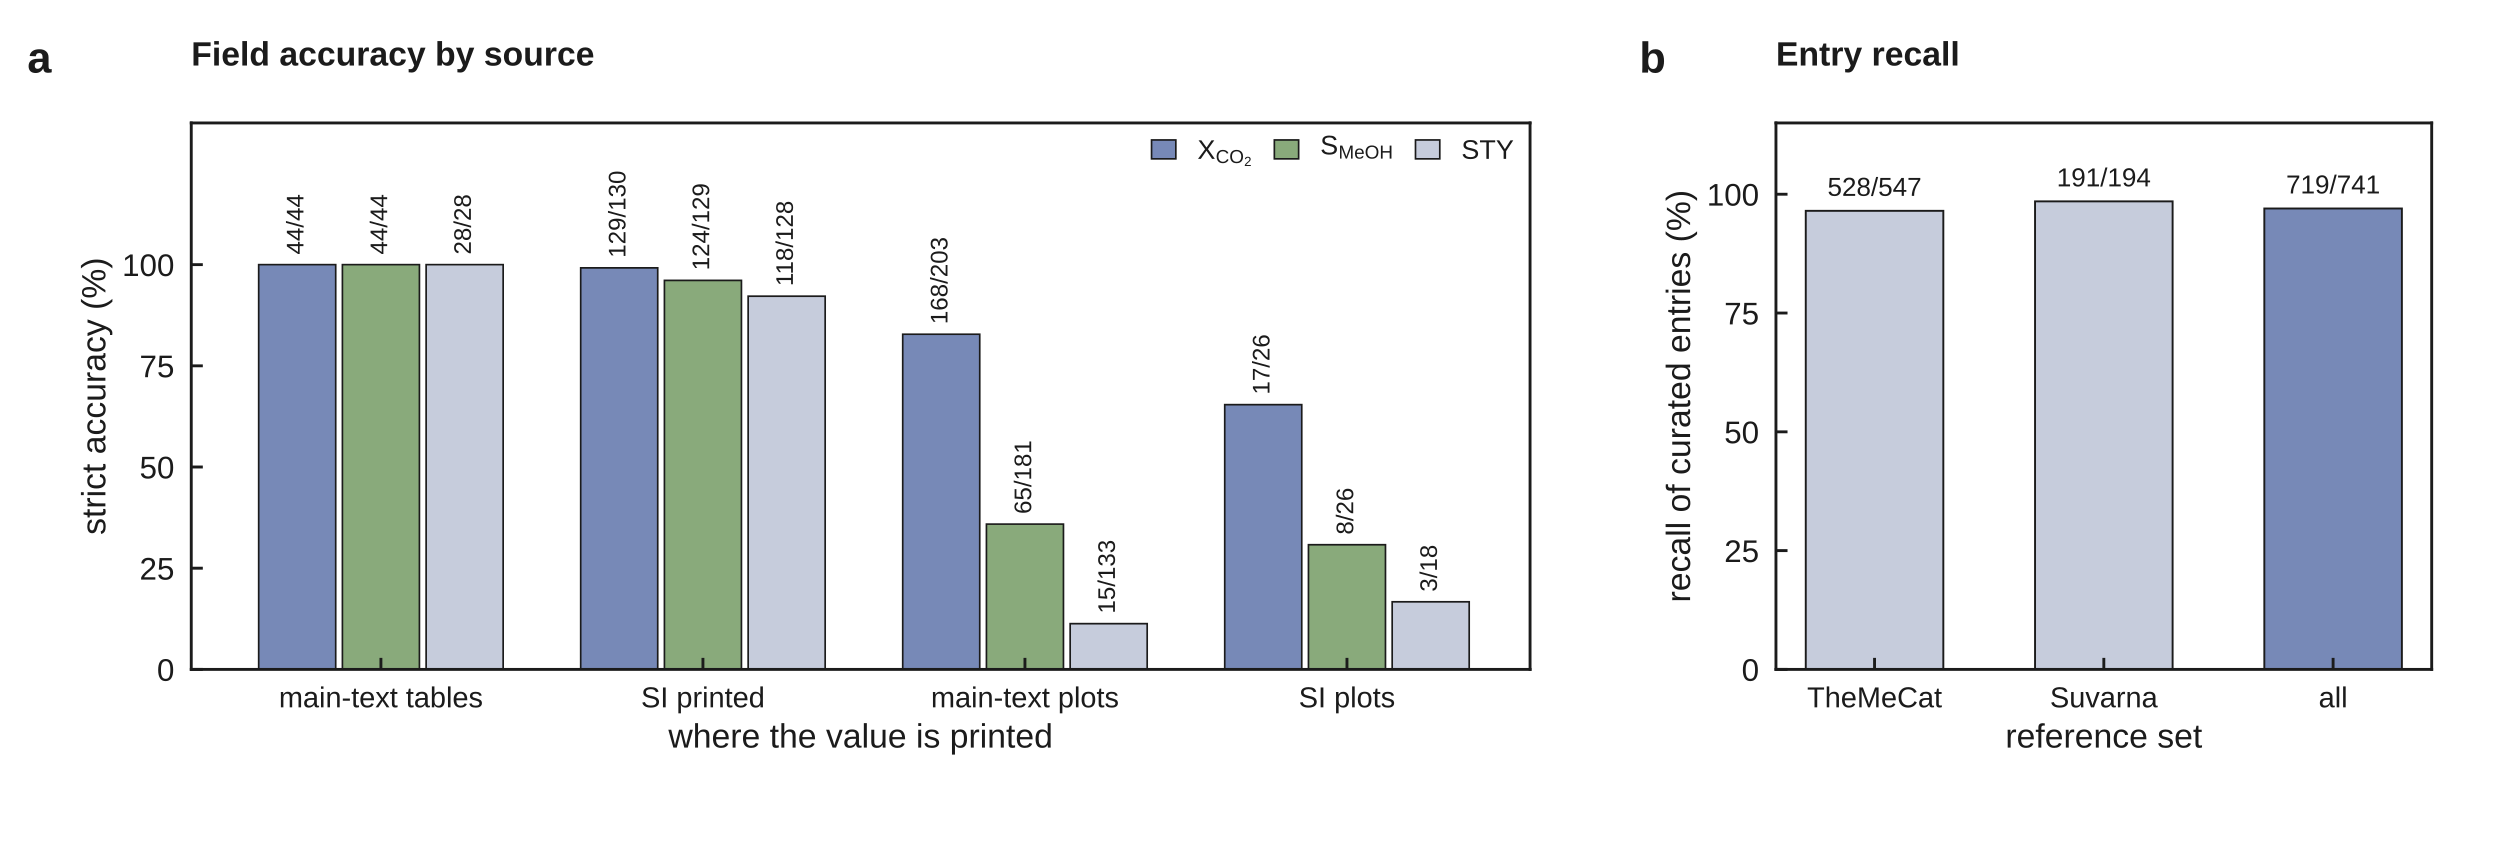
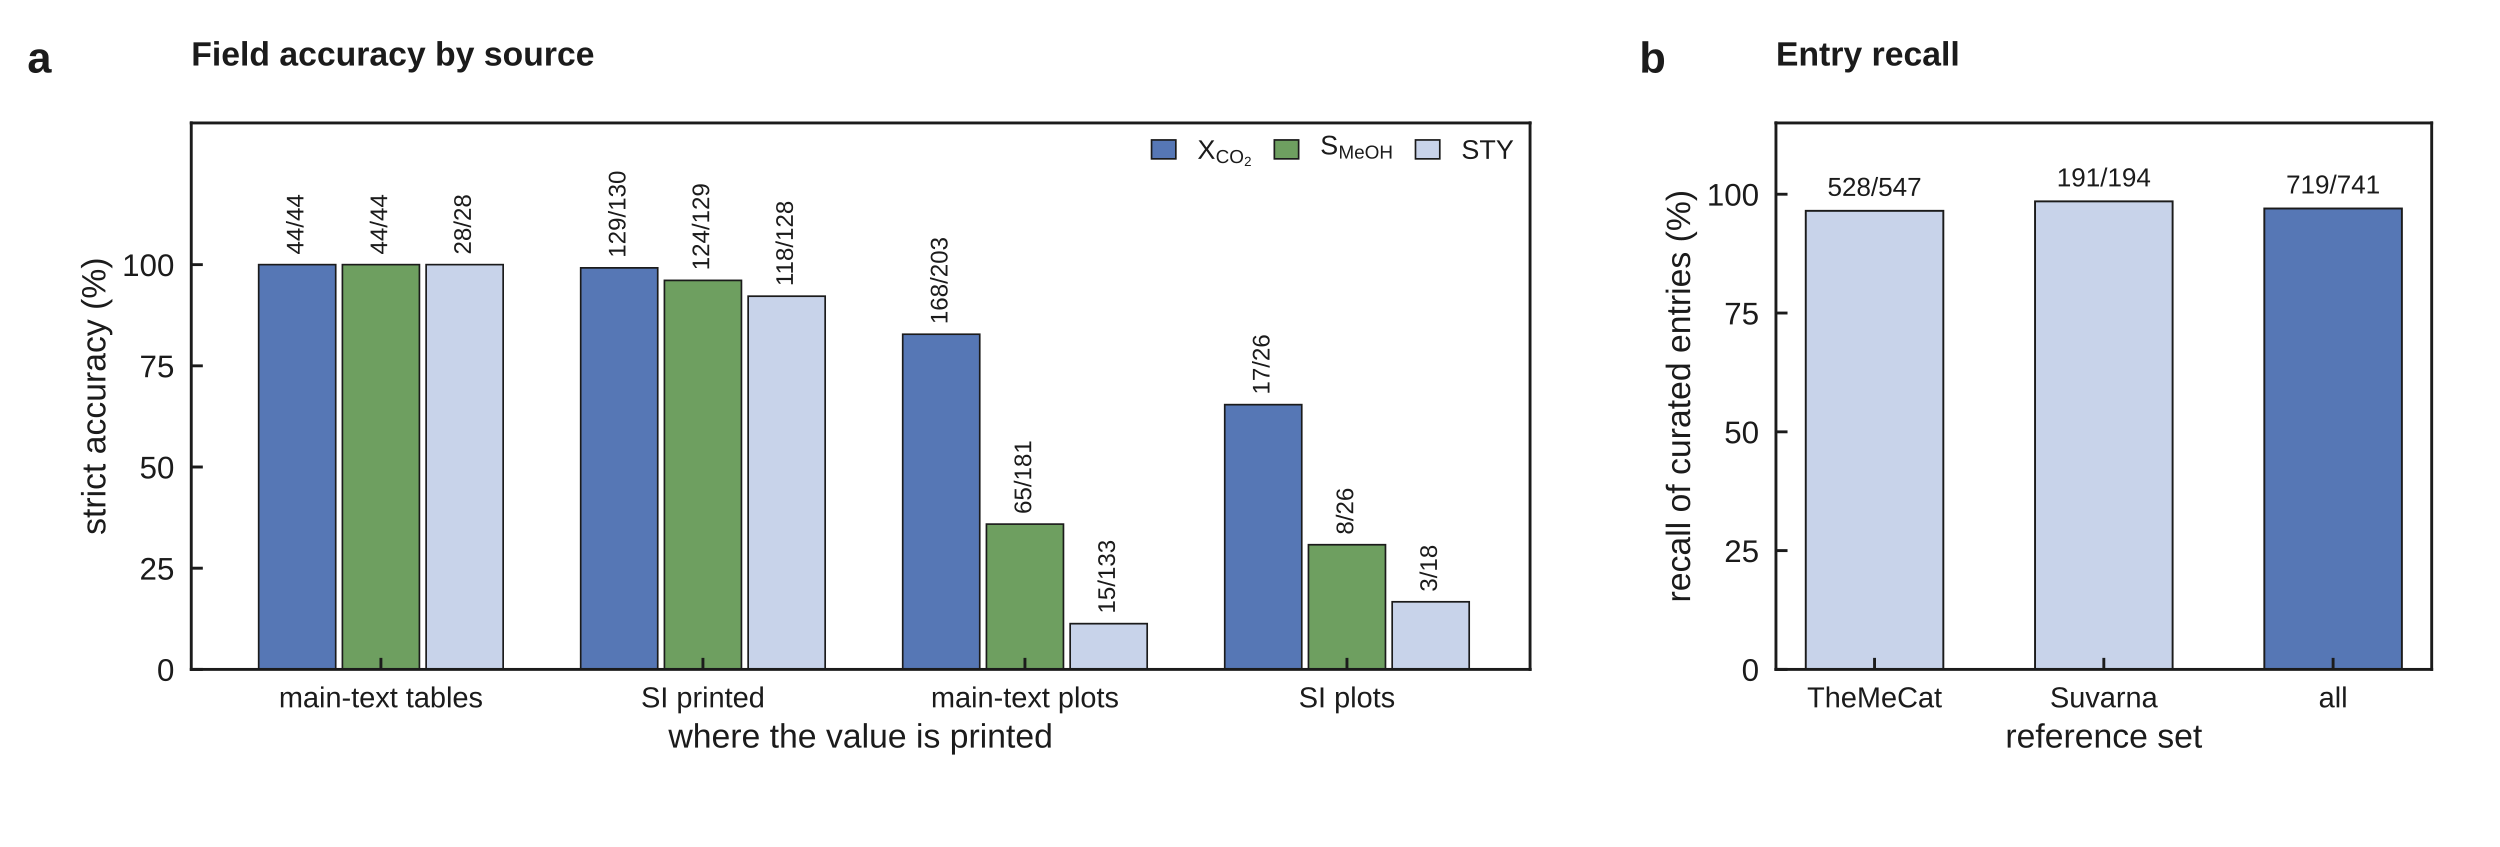
<svg xmlns="http://www.w3.org/2000/svg" xmlns:xlink="http://www.w3.org/1999/xlink" width="518.74pt" height="175.748pt" viewBox="0 0 518.74 175.748" version="1.1">
  <defs>
    <style type="text/css">*{stroke-linejoin: round; stroke-linecap: butt}</style>
  </defs>
  <g id="figure_1">
    <g id="patch_1">
      <path d="M 0 175.748  L 518.74 175.748  L 518.74 0  L 0 0  z " style="fill: #ffffff" />
    </g>
    <g id="axes_1">
      <g id="patch_2">
        <path d="M 39.685 138.898  L 317.48 138.898  L 317.48 25.512  L 39.685 25.512  z " style="fill: #ffffff" />
      </g>
      <g id="patch_3">
-         <path d="M 53.675 138.898  L 69.658 138.898  L 69.658 54.908  L 53.675 54.908  z " clip-path="url(#p6ff8f0f7d8)" style="fill: #7789b7; stroke: #1b1b1b; stroke-width: 0.35; stroke-linejoin: miter" />
+         <path d="M 53.675 138.898  L 69.658 138.898  L 69.658 54.908  L 53.675 54.908  z " clip-path="url(#p9a1e3a8894)" style="fill: #5677b5; stroke: #1b1b1b; stroke-width: 0.35; stroke-linejoin: miter" />
      </g>
      <g id="patch_4">
-         <path d="M 71.048 138.898  L 87.03 138.898  L 87.03 54.908  L 71.048 54.908  z " clip-path="url(#p6ff8f0f7d8)" style="fill: #89aa7b; stroke: #1b1b1b; stroke-width: 0.35; stroke-linejoin: miter" />
+         <path d="M 71.048 138.898  L 87.03 138.898  L 87.03 54.908  L 71.048 54.908  z " clip-path="url(#p9a1e3a8894)" style="fill: #6e9f60; stroke: #1b1b1b; stroke-width: 0.35; stroke-linejoin: miter" />
      </g>
      <g id="patch_5">
-         <path d="M 88.42 138.898  L 104.403 138.898  L 104.403 54.908  L 88.42 54.908  z " clip-path="url(#p6ff8f0f7d8)" style="fill: #c6ccdc; stroke: #1b1b1b; stroke-width: 0.35; stroke-linejoin: miter" />
+         <path d="M 88.42 138.898  L 104.403 138.898  L 104.403 54.908  L 88.42 54.908  z " clip-path="url(#p9a1e3a8894)" style="fill: #c8d3ea; stroke: #1b1b1b; stroke-width: 0.35; stroke-linejoin: miter" />
      </g>
      <g id="patch_6">
-         <path d="M 120.492 138.898  L 136.475 138.898  L 136.475 55.58  L 120.492 55.58  z " clip-path="url(#p6ff8f0f7d8)" style="fill: #7789b7; stroke: #1b1b1b; stroke-width: 0.35; stroke-linejoin: miter" />
+         <path d="M 120.492 138.898  L 136.475 138.898  L 136.475 55.58  L 120.492 55.58  z " clip-path="url(#p9a1e3a8894)" style="fill: #5677b5; stroke: #1b1b1b; stroke-width: 0.35; stroke-linejoin: miter" />
      </g>
      <g id="patch_7">
-         <path d="M 137.864 138.898  L 153.847 138.898  L 153.847 58.184  L 137.864 58.184  z " clip-path="url(#p6ff8f0f7d8)" style="fill: #89aa7b; stroke: #1b1b1b; stroke-width: 0.35; stroke-linejoin: miter" />
+         <path d="M 137.864 138.898  L 153.847 138.898  L 153.847 58.184  L 137.864 58.184  z " clip-path="url(#p9a1e3a8894)" style="fill: #6e9f60; stroke: #1b1b1b; stroke-width: 0.35; stroke-linejoin: miter" />
      </g>
      <g id="patch_8">
-         <path d="M 155.237 138.898  L 171.219 138.898  L 171.219 61.459  L 155.237 61.459  z " clip-path="url(#p6ff8f0f7d8)" style="fill: #c6ccdc; stroke: #1b1b1b; stroke-width: 0.35; stroke-linejoin: miter" />
+         <path d="M 155.237 138.898  L 171.219 138.898  L 171.219 61.459  L 155.237 61.459  z " clip-path="url(#p9a1e3a8894)" style="fill: #c8d3ea; stroke: #1b1b1b; stroke-width: 0.35; stroke-linejoin: miter" />
      </g>
      <g id="patch_9">
-         <path d="M 187.309 138.898  L 203.292 138.898  L 203.292 69.354  L 187.309 69.354  z " clip-path="url(#p6ff8f0f7d8)" style="fill: #7789b7; stroke: #1b1b1b; stroke-width: 0.35; stroke-linejoin: miter" />
+         <path d="M 187.309 138.898  L 203.292 138.898  L 203.292 69.354  L 187.309 69.354  z " clip-path="url(#p9a1e3a8894)" style="fill: #5677b5; stroke: #1b1b1b; stroke-width: 0.35; stroke-linejoin: miter" />
      </g>
      <g id="patch_10">
-         <path d="M 204.681 138.898  L 220.664 138.898  L 220.664 108.745  L 204.681 108.745  z " clip-path="url(#p6ff8f0f7d8)" style="fill: #89aa7b; stroke: #1b1b1b; stroke-width: 0.35; stroke-linejoin: miter" />
+         <path d="M 204.681 138.898  L 220.664 138.898  L 220.664 108.745  L 204.681 108.745  z " clip-path="url(#p9a1e3a8894)" style="fill: #6e9f60; stroke: #1b1b1b; stroke-width: 0.35; stroke-linejoin: miter" />
      </g>
      <g id="patch_11">
-         <path d="M 222.054 138.898  L 238.036 138.898  L 238.036 129.407  L 222.054 129.407  z " clip-path="url(#p6ff8f0f7d8)" style="fill: #c6ccdc; stroke: #1b1b1b; stroke-width: 0.35; stroke-linejoin: miter" />
+         <path d="M 222.054 138.898  L 238.036 138.898  L 238.036 129.407  L 222.054 129.407  z " clip-path="url(#p9a1e3a8894)" style="fill: #c8d3ea; stroke: #1b1b1b; stroke-width: 0.35; stroke-linejoin: miter" />
      </g>
      <g id="patch_12">
-         <path d="M 254.126 138.898  L 270.108 138.898  L 270.108 83.969  L 254.126 83.969  z " clip-path="url(#p6ff8f0f7d8)" style="fill: #7789b7; stroke: #1b1b1b; stroke-width: 0.35; stroke-linejoin: miter" />
+         <path d="M 254.126 138.898  L 270.108 138.898  L 270.108 83.969  L 254.126 83.969  z " clip-path="url(#p9a1e3a8894)" style="fill: #5677b5; stroke: #1b1b1b; stroke-width: 0.35; stroke-linejoin: miter" />
      </g>
      <g id="patch_13">
-         <path d="M 271.498 138.898  L 287.481 138.898  L 287.481 113.029  L 271.498 113.029  z " clip-path="url(#p6ff8f0f7d8)" style="fill: #89aa7b; stroke: #1b1b1b; stroke-width: 0.35; stroke-linejoin: miter" />
+         <path d="M 271.498 138.898  L 287.481 138.898  L 287.481 113.029  L 271.498 113.029  z " clip-path="url(#p9a1e3a8894)" style="fill: #6e9f60; stroke: #1b1b1b; stroke-width: 0.35; stroke-linejoin: miter" />
      </g>
      <g id="patch_14">
-         <path d="M 288.871 138.898  L 304.853 138.898  L 304.853 124.871  L 288.871 124.871  z " clip-path="url(#p6ff8f0f7d8)" style="fill: #c6ccdc; stroke: #1b1b1b; stroke-width: 0.35; stroke-linejoin: miter" />
+         <path d="M 288.871 138.898  L 304.853 138.898  L 304.853 124.871  L 288.871 124.871  z " clip-path="url(#p9a1e3a8894)" style="fill: #c8d3ea; stroke: #1b1b1b; stroke-width: 0.35; stroke-linejoin: miter" />
      </g>
      <g id="patch_15">
-         <path d="M 52.312 138.898  L 105.766 138.898  L 105.766 138.898  L 52.312 138.898  z " clip-path="url(#p6ff8f0f7d8)" style="fill: #7789b7; stroke: #1b1b1b; stroke-width: 0.35; stroke-linejoin: miter" />
+         <path d="M 52.312 138.898  L 105.766 138.898  L 105.766 138.898  L 52.312 138.898  z " clip-path="url(#p9a1e3a8894)" style="fill: #5677b5; stroke: #1b1b1b; stroke-width: 0.35; stroke-linejoin: miter" />
      </g>
      <g id="patch_16">
-         <path d="M 52.312 138.898  L 105.766 138.898  L 105.766 138.898  L 52.312 138.898  z " clip-path="url(#p6ff8f0f7d8)" style="fill: #89aa7b; stroke: #1b1b1b; stroke-width: 0.35; stroke-linejoin: miter" />
+         <path d="M 52.312 138.898  L 105.766 138.898  L 105.766 138.898  L 52.312 138.898  z " clip-path="url(#p9a1e3a8894)" style="fill: #6e9f60; stroke: #1b1b1b; stroke-width: 0.35; stroke-linejoin: miter" />
      </g>
      <g id="patch_17">
-         <path d="M 52.312 138.898  L 105.766 138.898  L 105.766 138.898  L 52.312 138.898  z " clip-path="url(#p6ff8f0f7d8)" style="fill: #c6ccdc; stroke: #1b1b1b; stroke-width: 0.35; stroke-linejoin: miter" />
+         <path d="M 52.312 138.898  L 105.766 138.898  L 105.766 138.898  L 52.312 138.898  z " clip-path="url(#p9a1e3a8894)" style="fill: #c8d3ea; stroke: #1b1b1b; stroke-width: 0.35; stroke-linejoin: miter" />
      </g>
      <g id="matplotlib.axis_1">
        <g id="xtick_1">
          <g id="line2d_1">
            <defs>
-               <path id="md8a659de9c" d="M 0 0  L 0 -2.4  " style="stroke: #1b1b1b; stroke-width: 0.6" />
+               <path id="mcc3003f028" d="M 0 0  L 0 -2.4  " style="stroke: #1b1b1b; stroke-width: 0.6" />
            </defs>
            <g>
-               <use xlink:href="#md8a659de9c" x="79.039" y="138.898" style="fill: #1b1b1b; stroke: #1b1b1b; stroke-width: 0.6" />
+               <use xlink:href="#mcc3003f028" x="79.039" y="138.898" style="fill: #1b1b1b; stroke: #1b1b1b; stroke-width: 0.6" />
            </g>
          </g>
          <g id="text_1">
            <text style="font-size: 6px; font-family: 'Arial'; text-anchor: middle; fill: #1b1b1b" x="79.039" y="146.766" transform="rotate(-0 79.03886 146.7658)">main-text tables</text>
          </g>
        </g>
        <g id="xtick_2">
          <g id="line2d_2">
            <g>
-               <use xlink:href="#md8a659de9c" x="145.856" y="138.898" style="fill: #1b1b1b; stroke: #1b1b1b; stroke-width: 0.6" />
+               <use xlink:href="#mcc3003f028" x="145.856" y="138.898" style="fill: #1b1b1b; stroke: #1b1b1b; stroke-width: 0.6" />
            </g>
          </g>
          <g id="text_2">
            <text style="font-size: 6px; font-family: 'Arial'; text-anchor: middle; fill: #1b1b1b" x="145.856" y="146.766" transform="rotate(-0 145.8558 146.7658)">SI printed</text>
          </g>
        </g>
        <g id="xtick_3">
          <g id="line2d_3">
            <g>
-               <use xlink:href="#md8a659de9c" x="212.673" y="138.898" style="fill: #1b1b1b; stroke: #1b1b1b; stroke-width: 0.6" />
+               <use xlink:href="#mcc3003f028" x="212.673" y="138.898" style="fill: #1b1b1b; stroke: #1b1b1b; stroke-width: 0.6" />
            </g>
          </g>
          <g id="text_3">
            <text style="font-size: 6px; font-family: 'Arial'; text-anchor: middle; fill: #1b1b1b" x="212.673" y="146.766" transform="rotate(-0 212.6727 146.7658)">main-text plots</text>
          </g>
        </g>
        <g id="xtick_4">
          <g id="line2d_4">
            <g>
-               <use xlink:href="#md8a659de9c" x="279.49" y="138.898" style="fill: #1b1b1b; stroke: #1b1b1b; stroke-width: 0.6" />
+               <use xlink:href="#mcc3003f028" x="279.49" y="138.898" style="fill: #1b1b1b; stroke: #1b1b1b; stroke-width: 0.6" />
            </g>
          </g>
          <g id="text_4">
            <text style="font-size: 6px; font-family: 'Arial'; text-anchor: middle; fill: #1b1b1b" x="279.49" y="146.766" transform="rotate(-0 279.4896 146.7658)">SI plots</text>
          </g>
        </g>
        <g id="text_5">
          <text style="font-size: 7px; font-family: 'Arial'; text-anchor: middle; fill: #1b1b1b" x="178.583" y="155.125" transform="rotate(-0 178.5827 155.1247)">where the value is printed</text>
        </g>
      </g>
      <g id="matplotlib.axis_2">
        <g id="ytick_1">
          <g id="line2d_5">
            <defs>
-               <path id="m65c0ac4a41" d="M 0 0  L 2.4 0  " style="stroke: #1b1b1b; stroke-width: 0.6" />
+               <path id="m3734c8767c" d="M 0 0  L 2.4 0  " style="stroke: #1b1b1b; stroke-width: 0.6" />
            </defs>
            <g>
-               <use xlink:href="#m65c0ac4a41" x="39.685" y="138.898" style="fill: #1b1b1b; stroke: #1b1b1b; stroke-width: 0.6" />
+               <use xlink:href="#m3734c8767c" x="39.685" y="138.898" style="fill: #1b1b1b; stroke: #1b1b1b; stroke-width: 0.6" />
            </g>
          </g>
          <g id="text_6">
            <text style="font-size: 6.5px; font-family: 'Arial'; text-anchor: end; fill: #1b1b1b" x="36.185" y="141.264" transform="rotate(-0 36.18504 141.2637)">0</text>
          </g>
        </g>
        <g id="ytick_2">
          <g id="line2d_6">
            <g>
-               <use xlink:href="#m65c0ac4a41" x="39.685" y="117.9" style="fill: #1b1b1b; stroke: #1b1b1b; stroke-width: 0.6" />
+               <use xlink:href="#m3734c8767c" x="39.685" y="117.9" style="fill: #1b1b1b; stroke: #1b1b1b; stroke-width: 0.6" />
            </g>
          </g>
          <g id="text_7">
            <text style="font-size: 6.5px; font-family: 'Arial'; text-anchor: end; fill: #1b1b1b" x="36.185" y="120.266" transform="rotate(-0 36.18504 120.2664)">25</text>
          </g>
        </g>
        <g id="ytick_3">
          <g id="line2d_7">
            <g>
-               <use xlink:href="#m65c0ac4a41" x="39.685" y="96.903" style="fill: #1b1b1b; stroke: #1b1b1b; stroke-width: 0.6" />
+               <use xlink:href="#m3734c8767c" x="39.685" y="96.903" style="fill: #1b1b1b; stroke: #1b1b1b; stroke-width: 0.6" />
            </g>
          </g>
          <g id="text_8">
            <text style="font-size: 6.5px; font-family: 'Arial'; text-anchor: end; fill: #1b1b1b" x="36.185" y="99.269" transform="rotate(-0 36.18504 99.26898)">50</text>
          </g>
        </g>
        <g id="ytick_4">
          <g id="line2d_8">
            <g>
-               <use xlink:href="#m65c0ac4a41" x="39.685" y="75.906" style="fill: #1b1b1b; stroke: #1b1b1b; stroke-width: 0.6" />
+               <use xlink:href="#m3734c8767c" x="39.685" y="75.906" style="fill: #1b1b1b; stroke: #1b1b1b; stroke-width: 0.6" />
            </g>
          </g>
          <g id="text_9">
            <text style="font-size: 6.5px; font-family: 'Arial'; text-anchor: end; fill: #1b1b1b" x="36.185" y="78.272" transform="rotate(-0 36.18504 78.2716)">75</text>
          </g>
        </g>
        <g id="ytick_5">
          <g id="line2d_9">
            <g>
-               <use xlink:href="#m65c0ac4a41" x="39.685" y="54.908" style="fill: #1b1b1b; stroke: #1b1b1b; stroke-width: 0.6" />
+               <use xlink:href="#m3734c8767c" x="39.685" y="54.908" style="fill: #1b1b1b; stroke: #1b1b1b; stroke-width: 0.6" />
            </g>
          </g>
          <g id="text_10">
            <text style="font-size: 6.5px; font-family: 'Arial'; text-anchor: end; fill: #1b1b1b" x="36.185" y="57.274" transform="rotate(-0 36.18504 57.27423)">100</text>
          </g>
        </g>
        <g id="text_11">
          <text style="font-size: 7px; font-family: 'Arial'; text-anchor: middle; fill: #1b1b1b" x="21.868" y="82.205" transform="rotate(-90 21.86793 82.20472)">strict accuracy (%)</text>
        </g>
      </g>
      <g id="patch_18">
        <path d="M 39.685 138.898  L 39.685 25.512  " style="fill: none; stroke: #1b1b1b; stroke-width: 0.6; stroke-linejoin: miter; stroke-linecap: square" />
      </g>
      <g id="patch_19">
        <path d="M 317.48 138.898  L 317.48 25.512  " style="fill: none; stroke: #1b1b1b; stroke-width: 0.6; stroke-linejoin: miter; stroke-linecap: square" />
      </g>
      <g id="patch_20">
        <path d="M 39.685 138.898  L 317.48 138.898  " style="fill: none; stroke: #1b1b1b; stroke-width: 0.6; stroke-linejoin: miter; stroke-linecap: square" />
      </g>
      <g id="patch_21">
        <path d="M 39.685 25.512  L 317.48 25.512  " style="fill: none; stroke: #1b1b1b; stroke-width: 0.6; stroke-linejoin: miter; stroke-linecap: square" />
      </g>
      <g id="text_12">
        <text style="font-size: 5px; font-family: 'Arial'; fill: #1b1b1b" transform="translate(62.96041 52.8084) rotate(-90)">44/44</text>
      </g>
      <g id="text_13">
        <text style="font-size: 5px; font-family: 'Arial'; fill: #1b1b1b" transform="translate(80.3328 52.8084) rotate(-90)">44/44</text>
      </g>
      <g id="text_14">
        <text style="font-size: 5px; font-family: 'Arial'; fill: #1b1b1b" transform="translate(97.7052 52.8084) rotate(-90)">28/28</text>
      </g>
      <g id="text_15">
        <text style="font-size: 5px; font-family: 'Arial'; fill: #1b1b1b" transform="translate(129.7773 53.48031) rotate(-90)">129/130</text>
      </g>
      <g id="text_16">
        <text style="font-size: 5px; font-family: 'Arial'; fill: #1b1b1b" transform="translate(147.1497 56.08399) rotate(-90)">124/129</text>
      </g>
      <g id="text_17">
        <text style="font-size: 5px; font-family: 'Arial'; fill: #1b1b1b" transform="translate(164.5221 59.35958) rotate(-90)">118/128</text>
      </g>
      <g id="text_18">
        <text style="font-size: 5px; font-family: 'Arial'; fill: #1b1b1b" transform="translate(196.5942 67.25459) rotate(-90)">168/203</text>
      </g>
      <g id="text_19">
        <text style="font-size: 5px; font-family: 'Arial'; fill: #1b1b1b" transform="translate(213.9666 106.6457) rotate(-90)">65/181</text>
      </g>
      <g id="text_20">
        <text style="font-size: 5px; font-family: 'Arial'; fill: #1b1b1b" transform="translate(231.339 127.3071) rotate(-90)">15/133</text>
      </g>
      <g id="text_21">
        <text style="font-size: 5px; font-family: 'Arial'; fill: #1b1b1b" transform="translate(263.4111 81.86877) rotate(-90)">17/26</text>
      </g>
      <g id="text_22">
        <text style="font-size: 5px; font-family: 'Arial'; fill: #1b1b1b" transform="translate(280.7835 110.9291) rotate(-90)">8/26</text>
      </g>
      <g id="text_23">
        <text style="font-size: 5px; font-family: 'Arial'; fill: #1b1b1b" transform="translate(298.1559 122.7717) rotate(-90)">3/18</text>
      </g>
      <g id="legend_1">
        <g id="patch_22">
-           <path d="M 238.941 32.96  L 243.981 32.96  L 243.981 29.04  L 238.941 29.04  z " style="fill: #7789b7; stroke: #1b1b1b; stroke-width: 0.35; stroke-linejoin: miter" />
+           <path d="M 238.941 32.96  L 243.981 32.96  L 243.981 29.04  L 238.941 29.04  z " style="fill: #5677b5; stroke: #1b1b1b; stroke-width: 0.35; stroke-linejoin: miter" />
        </g>
        <g id="text_24">
          <g style="fill: #1b1b1b" transform="translate(248.4612 32.95981)">
            <text>
              <tspan x="0" y="-0" style="font-size: 5.6px; font-family: 'Arial'; fill: #1b1b1b">X</tspan>
              <tspan x="3.782" y="0.872" style="font-size: 3.92px; font-family: 'Arial'; fill: #1b1b1b">C</tspan>
              <tspan x="6.61" y="0.872" style="font-size: 3.92px; font-family: 'Arial'; fill: #1b1b1b">O</tspan>
              <tspan x="9.691" y="1.482" style="font-size: 2.744px; font-family: 'Arial'; fill: #1b1b1b">2</tspan>
            </text>
          </g>
        </g>
        <g id="patch_23">
-           <path d="M 264.421 32.96  L 269.461 32.96  L 269.461 29.04  L 264.421 29.04  z " style="fill: #89aa7b; stroke: #1b1b1b; stroke-width: 0.35; stroke-linejoin: miter" />
+           <path d="M 264.421 32.96  L 269.461 32.96  L 269.461 29.04  L 264.421 29.04  z " style="fill: #6e9f60; stroke: #1b1b1b; stroke-width: 0.35; stroke-linejoin: miter" />
        </g>
        <g id="text_25">
          <g style="fill: #1b1b1b" transform="translate(273.9412 32.95981)">
            <text>
              <tspan x="0" y="-0.922" style="font-size: 5.6px; font-family: 'Arial'; fill: #1b1b1b">S</tspan>
              <tspan x="3.782" y="-0.05" style="font-size: 3.92px; font-family: 'Arial'; fill: #1b1b1b">M</tspan>
              <tspan x="7.044" y="-0.05" style="font-size: 3.92px; font-family: 'Arial'; fill: #1b1b1b">e</tspan>
              <tspan x="9.221" y="-0.05" style="font-size: 3.92px; font-family: 'Arial'; fill: #1b1b1b">O</tspan>
              <tspan x="12.267" y="-0.05" style="font-size: 3.92px; font-family: 'Arial'; fill: #1b1b1b">H</tspan>
            </text>
          </g>
        </g>
        <g id="patch_24">
-           <path d="M 293.709 32.96  L 298.749 32.96  L 298.749 29.04  L 293.709 29.04  z " style="fill: #c6ccdc; stroke: #1b1b1b; stroke-width: 0.35; stroke-linejoin: miter" />
+           <path d="M 293.709 32.96  L 298.749 32.96  L 298.749 29.04  L 293.709 29.04  z " style="fill: #c8d3ea; stroke: #1b1b1b; stroke-width: 0.35; stroke-linejoin: miter" />
        </g>
        <g id="text_26">
          <text style="font-size: 5.6px; font-family: 'Arial'; text-anchor: start; fill: #1b1b1b" x="303.229" y="32.96" transform="rotate(-0 303.2292 32.95981)">STY</text>
        </g>
      </g>
    </g>
    <g id="axes_2">
      <g id="patch_25">
        <path d="M 368.504 138.898  L 504.567 138.898  L 504.567 25.512  L 368.504 25.512  z " style="fill: #ffffff" />
      </g>
      <g id="patch_26">
-         <path d="M 374.689 138.898  L 403.233 138.898  L 403.233 43.752  L 374.689 43.752  z " clip-path="url(#p8edefb9771)" style="fill: #c6ccdc; stroke: #1b1b1b; stroke-width: 0.4; stroke-linejoin: miter" />
+         <path d="M 374.689 138.898  L 403.233 138.898  L 403.233 43.752  L 374.689 43.752  z " clip-path="url(#pd1c775289c)" style="fill: #c8d3ea; stroke: #1b1b1b; stroke-width: 0.4; stroke-linejoin: miter" />
      </g>
      <g id="patch_27">
-         <path d="M 422.263 138.898  L 450.808 138.898  L 450.808 41.78  L 422.263 41.78  z " clip-path="url(#p8edefb9771)" style="fill: #c6ccdc; stroke: #1b1b1b; stroke-width: 0.4; stroke-linejoin: miter" />
+         <path d="M 422.263 138.898  L 450.808 138.898  L 450.808 41.78  L 422.263 41.78  z " clip-path="url(#pd1c775289c)" style="fill: #c8d3ea; stroke: #1b1b1b; stroke-width: 0.4; stroke-linejoin: miter" />
      </g>
      <g id="patch_28">
-         <path d="M 469.838 138.898  L 498.382 138.898  L 498.382 43.259  L 469.838 43.259  z " clip-path="url(#p8edefb9771)" style="fill: #7789b7; stroke: #1b1b1b; stroke-width: 0.4; stroke-linejoin: miter" />
+         <path d="M 469.838 138.898  L 498.382 138.898  L 498.382 43.259  L 469.838 43.259  z " clip-path="url(#pd1c775289c)" style="fill: #5677b5; stroke: #1b1b1b; stroke-width: 0.4; stroke-linejoin: miter" />
      </g>
      <g id="matplotlib.axis_3">
        <g id="xtick_5">
          <g id="line2d_10">
            <g>
-               <use xlink:href="#md8a659de9c" x="388.961" y="138.898" style="fill: #1b1b1b; stroke: #1b1b1b; stroke-width: 0.6" />
+               <use xlink:href="#mcc3003f028" x="388.961" y="138.898" style="fill: #1b1b1b; stroke: #1b1b1b; stroke-width: 0.6" />
            </g>
          </g>
          <g id="text_27">
            <text style="font-size: 6px; font-family: 'Arial'; text-anchor: middle; fill: #1b1b1b" x="388.961" y="146.766" transform="rotate(-0 388.961 146.7658)">TheMeCat</text>
          </g>
        </g>
        <g id="xtick_6">
          <g id="line2d_11">
            <g>
-               <use xlink:href="#md8a659de9c" x="436.535" y="138.898" style="fill: #1b1b1b; stroke: #1b1b1b; stroke-width: 0.6" />
+               <use xlink:href="#mcc3003f028" x="436.535" y="138.898" style="fill: #1b1b1b; stroke: #1b1b1b; stroke-width: 0.6" />
            </g>
          </g>
          <g id="text_28">
            <text style="font-size: 6px; font-family: 'Arial'; text-anchor: middle; fill: #1b1b1b" x="436.535" y="146.766" transform="rotate(-0 436.5354 146.7658)">Suvarna</text>
          </g>
        </g>
        <g id="xtick_7">
          <g id="line2d_12">
            <g>
-               <use xlink:href="#md8a659de9c" x="484.11" y="138.898" style="fill: #1b1b1b; stroke: #1b1b1b; stroke-width: 0.6" />
+               <use xlink:href="#mcc3003f028" x="484.11" y="138.898" style="fill: #1b1b1b; stroke: #1b1b1b; stroke-width: 0.6" />
            </g>
          </g>
          <g id="text_29">
            <text style="font-size: 6px; font-family: 'Arial'; text-anchor: middle; fill: #1b1b1b" x="484.11" y="146.766" transform="rotate(-0 484.1099 146.7658)">all</text>
          </g>
        </g>
        <g id="text_30">
          <text style="font-size: 7px; font-family: 'Arial'; text-anchor: middle; fill: #1b1b1b" x="436.535" y="155.125" transform="rotate(-0 436.5354 155.1247)">reference set</text>
        </g>
      </g>
      <g id="matplotlib.axis_4">
        <g id="ytick_6">
          <g id="line2d_13">
            <g>
-               <use xlink:href="#m65c0ac4a41" x="368.504" y="138.898" style="fill: #1b1b1b; stroke: #1b1b1b; stroke-width: 0.6" />
+               <use xlink:href="#m3734c8767c" x="368.504" y="138.898" style="fill: #1b1b1b; stroke: #1b1b1b; stroke-width: 0.6" />
            </g>
          </g>
          <g id="text_31">
            <text style="font-size: 6.5px; font-family: 'Arial'; text-anchor: end; fill: #1b1b1b" x="365.004" y="141.264" transform="rotate(-0 365.0039 141.2637)">0</text>
          </g>
        </g>
        <g id="ytick_7">
          <g id="line2d_14">
            <g>
-               <use xlink:href="#m65c0ac4a41" x="368.504" y="114.249" style="fill: #1b1b1b; stroke: #1b1b1b; stroke-width: 0.6" />
+               <use xlink:href="#m3734c8767c" x="368.504" y="114.249" style="fill: #1b1b1b; stroke: #1b1b1b; stroke-width: 0.6" />
            </g>
          </g>
          <g id="text_32">
            <text style="font-size: 6.5px; font-family: 'Arial'; text-anchor: end; fill: #1b1b1b" x="365.004" y="116.615" transform="rotate(-0 365.0039 116.6146)">25</text>
          </g>
        </g>
        <g id="ytick_8">
          <g id="line2d_15">
            <g>
-               <use xlink:href="#m65c0ac4a41" x="368.504" y="89.599" style="fill: #1b1b1b; stroke: #1b1b1b; stroke-width: 0.6" />
+               <use xlink:href="#m3734c8767c" x="368.504" y="89.599" style="fill: #1b1b1b; stroke: #1b1b1b; stroke-width: 0.6" />
            </g>
          </g>
          <g id="text_33">
            <text style="font-size: 6.5px; font-family: 'Arial'; text-anchor: end; fill: #1b1b1b" x="365.004" y="91.966" transform="rotate(-0 365.0039 91.96554)">50</text>
          </g>
        </g>
        <g id="ytick_9">
          <g id="line2d_16">
            <g>
-               <use xlink:href="#m65c0ac4a41" x="368.504" y="64.95" style="fill: #1b1b1b; stroke: #1b1b1b; stroke-width: 0.6" />
+               <use xlink:href="#m3734c8767c" x="368.504" y="64.95" style="fill: #1b1b1b; stroke: #1b1b1b; stroke-width: 0.6" />
            </g>
          </g>
          <g id="text_34">
            <text style="font-size: 6.5px; font-family: 'Arial'; text-anchor: end; fill: #1b1b1b" x="365.004" y="67.316" transform="rotate(-0 365.0039 67.31645)">75</text>
          </g>
        </g>
        <g id="ytick_10">
          <g id="line2d_17">
            <g>
-               <use xlink:href="#m65c0ac4a41" x="368.504" y="40.301" style="fill: #1b1b1b; stroke: #1b1b1b; stroke-width: 0.6" />
+               <use xlink:href="#m3734c8767c" x="368.504" y="40.301" style="fill: #1b1b1b; stroke: #1b1b1b; stroke-width: 0.6" />
            </g>
          </g>
          <g id="text_35">
            <text style="font-size: 6.5px; font-family: 'Arial'; text-anchor: end; fill: #1b1b1b" x="365.004" y="42.667" transform="rotate(-0 365.0039 42.66736)">100</text>
          </g>
        </g>
        <g id="text_36">
          <text style="font-size: 7px; font-family: 'Arial'; text-anchor: middle; fill: #1b1b1b" x="350.687" y="82.205" transform="rotate(-90 350.6868 82.20472)">recall of curated entries (%)</text>
        </g>
      </g>
      <g id="patch_29">
        <path d="M 368.504 138.898  L 368.504 25.512  " style="fill: none; stroke: #1b1b1b; stroke-width: 0.6; stroke-linejoin: miter; stroke-linecap: square" />
      </g>
      <g id="patch_30">
        <path d="M 504.567 138.898  L 504.567 25.512  " style="fill: none; stroke: #1b1b1b; stroke-width: 0.6; stroke-linejoin: miter; stroke-linecap: square" />
      </g>
      <g id="patch_31">
        <path d="M 368.504 138.898  L 504.567 138.898  " style="fill: none; stroke: #1b1b1b; stroke-width: 0.6; stroke-linejoin: miter; stroke-linecap: square" />
      </g>
      <g id="patch_32">
        <path d="M 368.504 25.512  L 504.567 25.512  " style="fill: none; stroke: #1b1b1b; stroke-width: 0.6; stroke-linejoin: miter; stroke-linecap: square" />
      </g>
      <g id="text_37">
        <text style="font-size: 5.4px; font-family: 'Arial'; text-anchor: middle; fill: #1b1b1b" x="388.961" y="40.644" transform="rotate(-0 388.961 40.64379)">528/547</text>
      </g>
      <g id="text_38">
        <text style="font-size: 5.4px; font-family: 'Arial'; text-anchor: middle; fill: #1b1b1b" x="436.535" y="38.672" transform="rotate(-0 436.5354 38.67186)">191/194</text>
      </g>
      <g id="text_39">
        <text style="font-size: 5.4px; font-family: 'Arial'; text-anchor: middle; fill: #1b1b1b" x="484.11" y="40.151" transform="rotate(-0 484.1099 40.1508)">719/741</text>
      </g>
    </g>
    <g id="text_40">
      <text style="font-weight: 700; font-size: 9px; font-family: 'Arial'; text-anchor: start; fill: #1b1b1b" x="5.669" y="15.056" transform="rotate(-0 5.669291 15.05618)">a</text>
    </g>
    <g id="text_41">
      <text style="font-weight: 700; font-size: 7px; font-family: 'Arial'; text-anchor: start; fill: #1b1b1b" x="39.685" y="13.6" transform="rotate(-0 39.68504 13.60013)">Field accuracy by source</text>
    </g>
    <g id="text_42">
      <text style="font-weight: 700; font-size: 9px; font-family: 'Arial'; text-anchor: start; fill: #1b1b1b" x="340.157" y="15.056" transform="rotate(-0 340.1575 15.05618)">b</text>
    </g>
    <g id="text_43">
      <text style="font-weight: 700; font-size: 7px; font-family: 'Arial'; text-anchor: start; fill: #1b1b1b" x="368.504" y="13.6" transform="rotate(-0 368.5039 13.60013)">Entry recall</text>
    </g>
  </g>
  <defs>
-     <clipPath id="p6ff8f0f7d8">
+     <clipPath id="p9a1e3a8894">
      <rect x="39.685" y="25.512" width="277.795" height="113.386" />
    </clipPath>
-     <clipPath id="p8edefb9771">
+     <clipPath id="pd1c775289c">
      <rect x="368.504" y="25.512" width="136.063" height="113.386" />
    </clipPath>
  </defs>
</svg>
